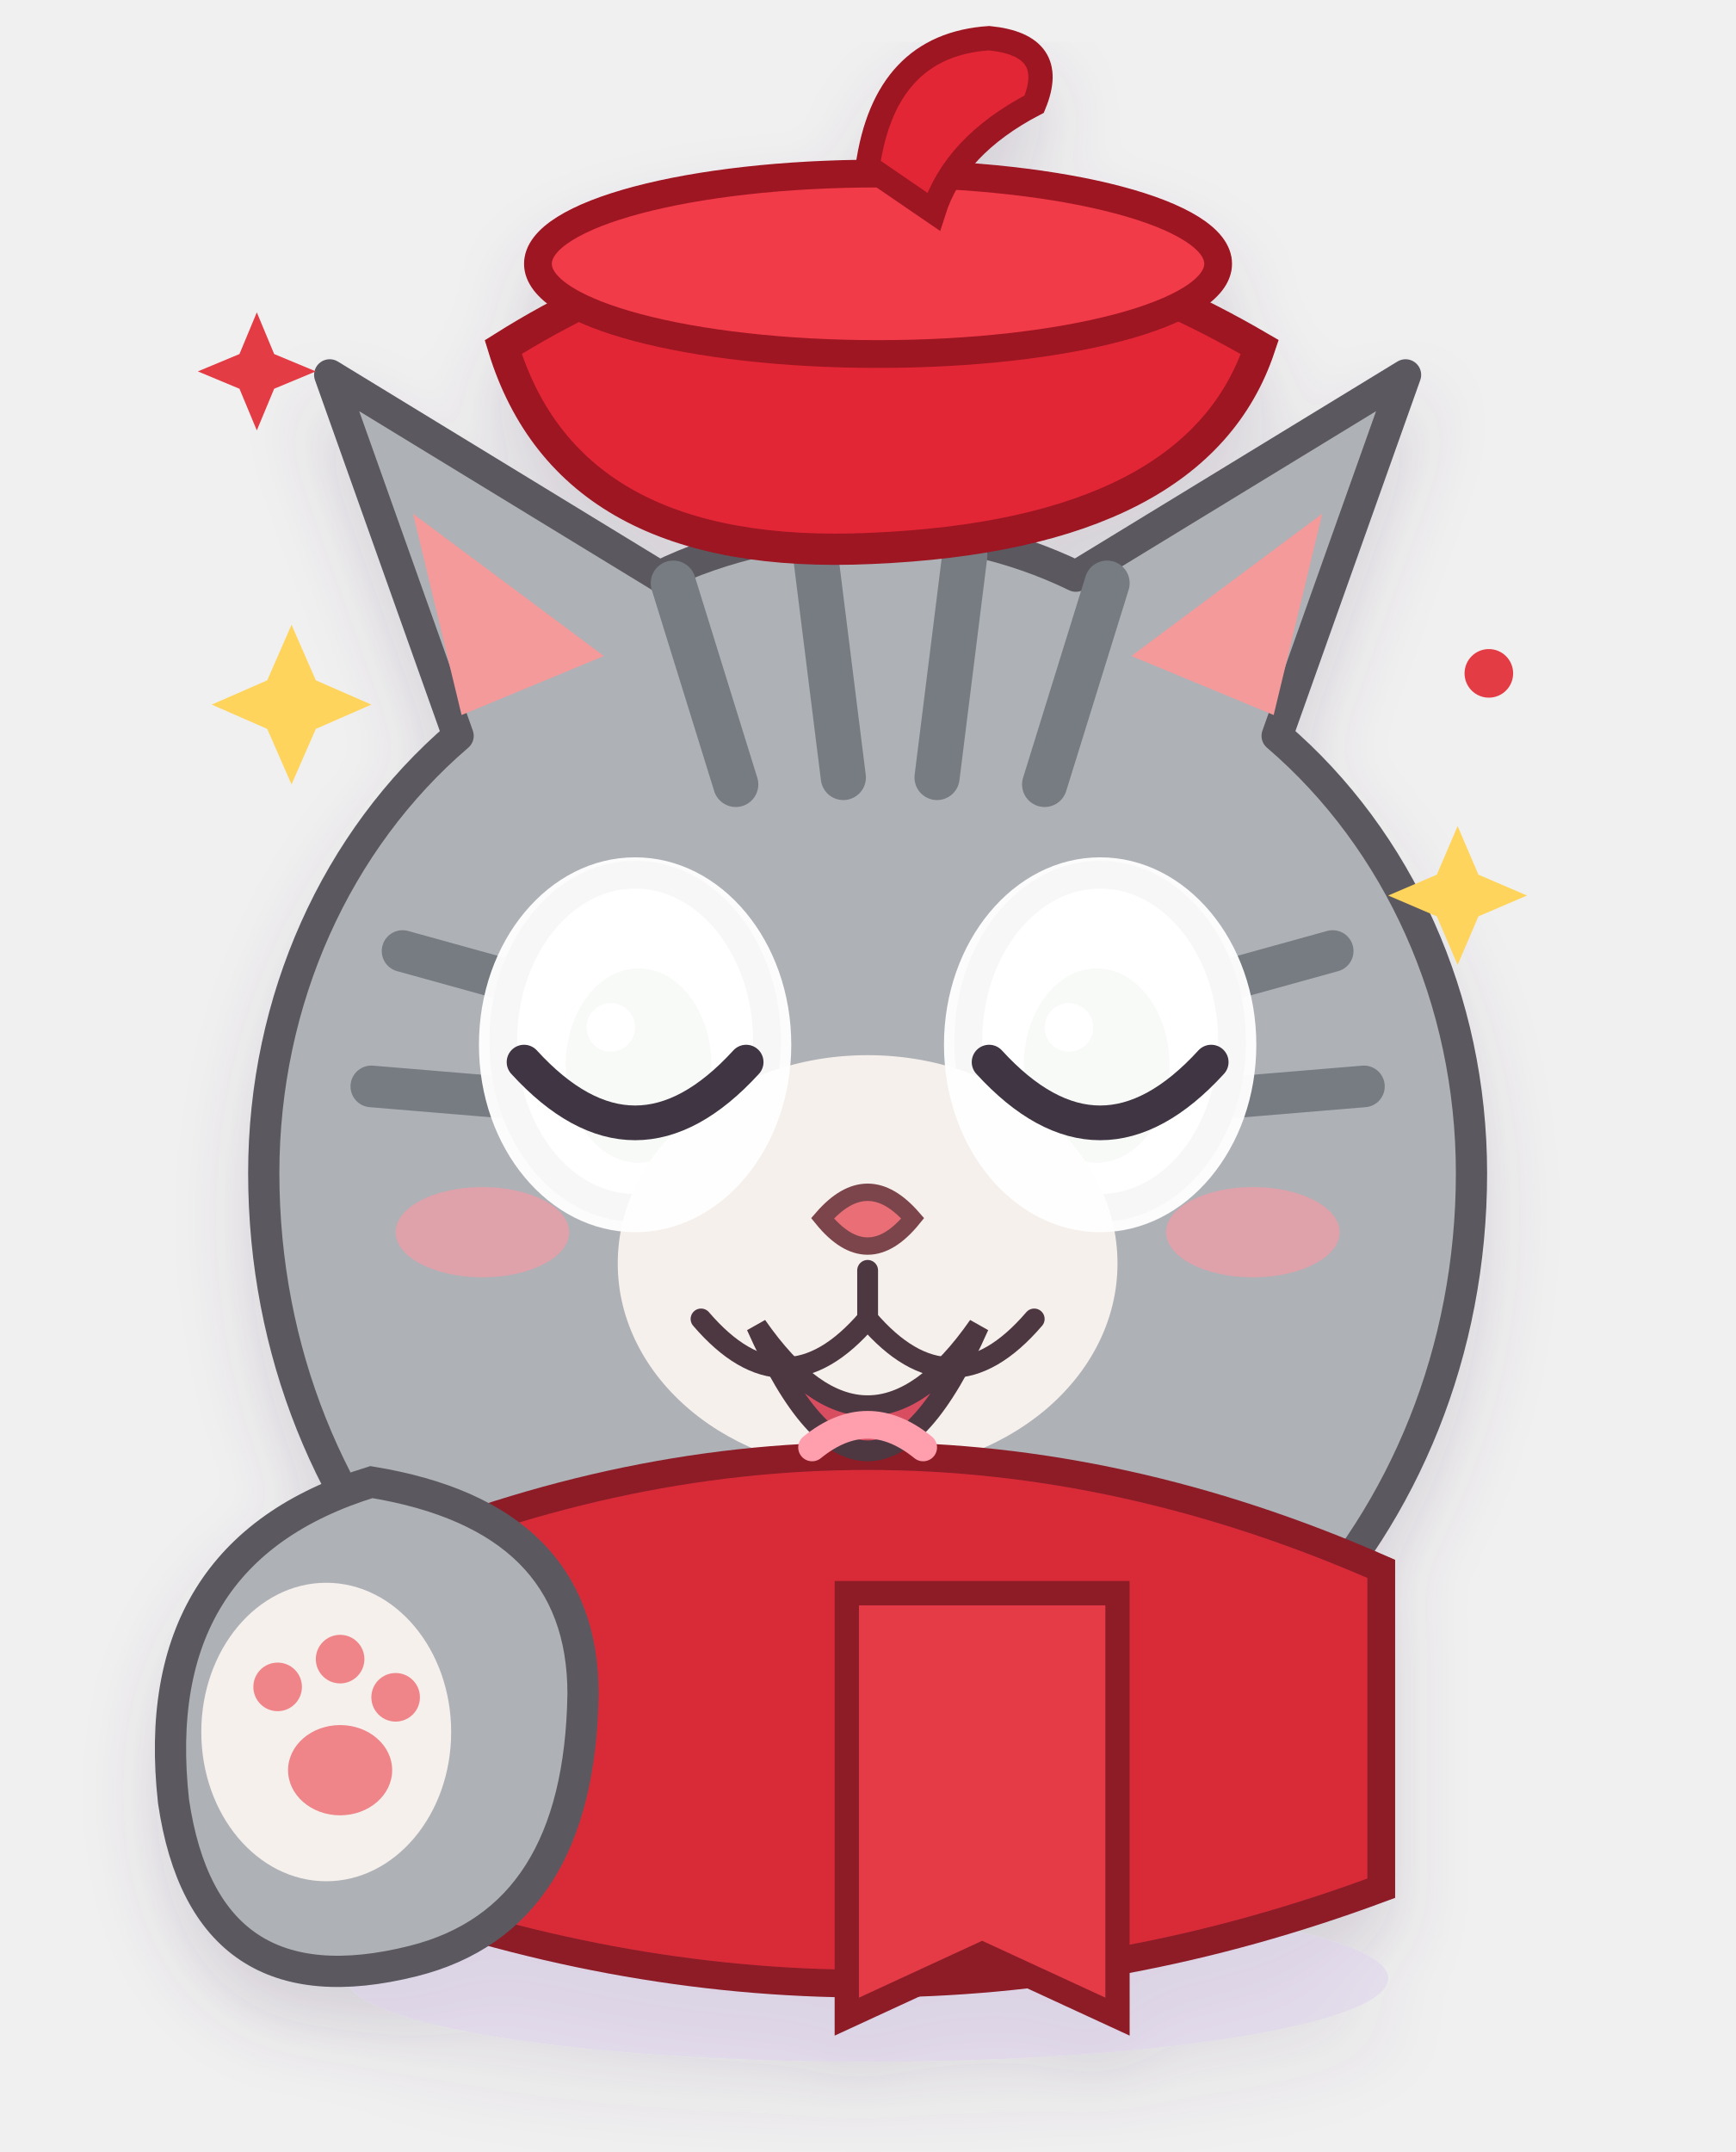
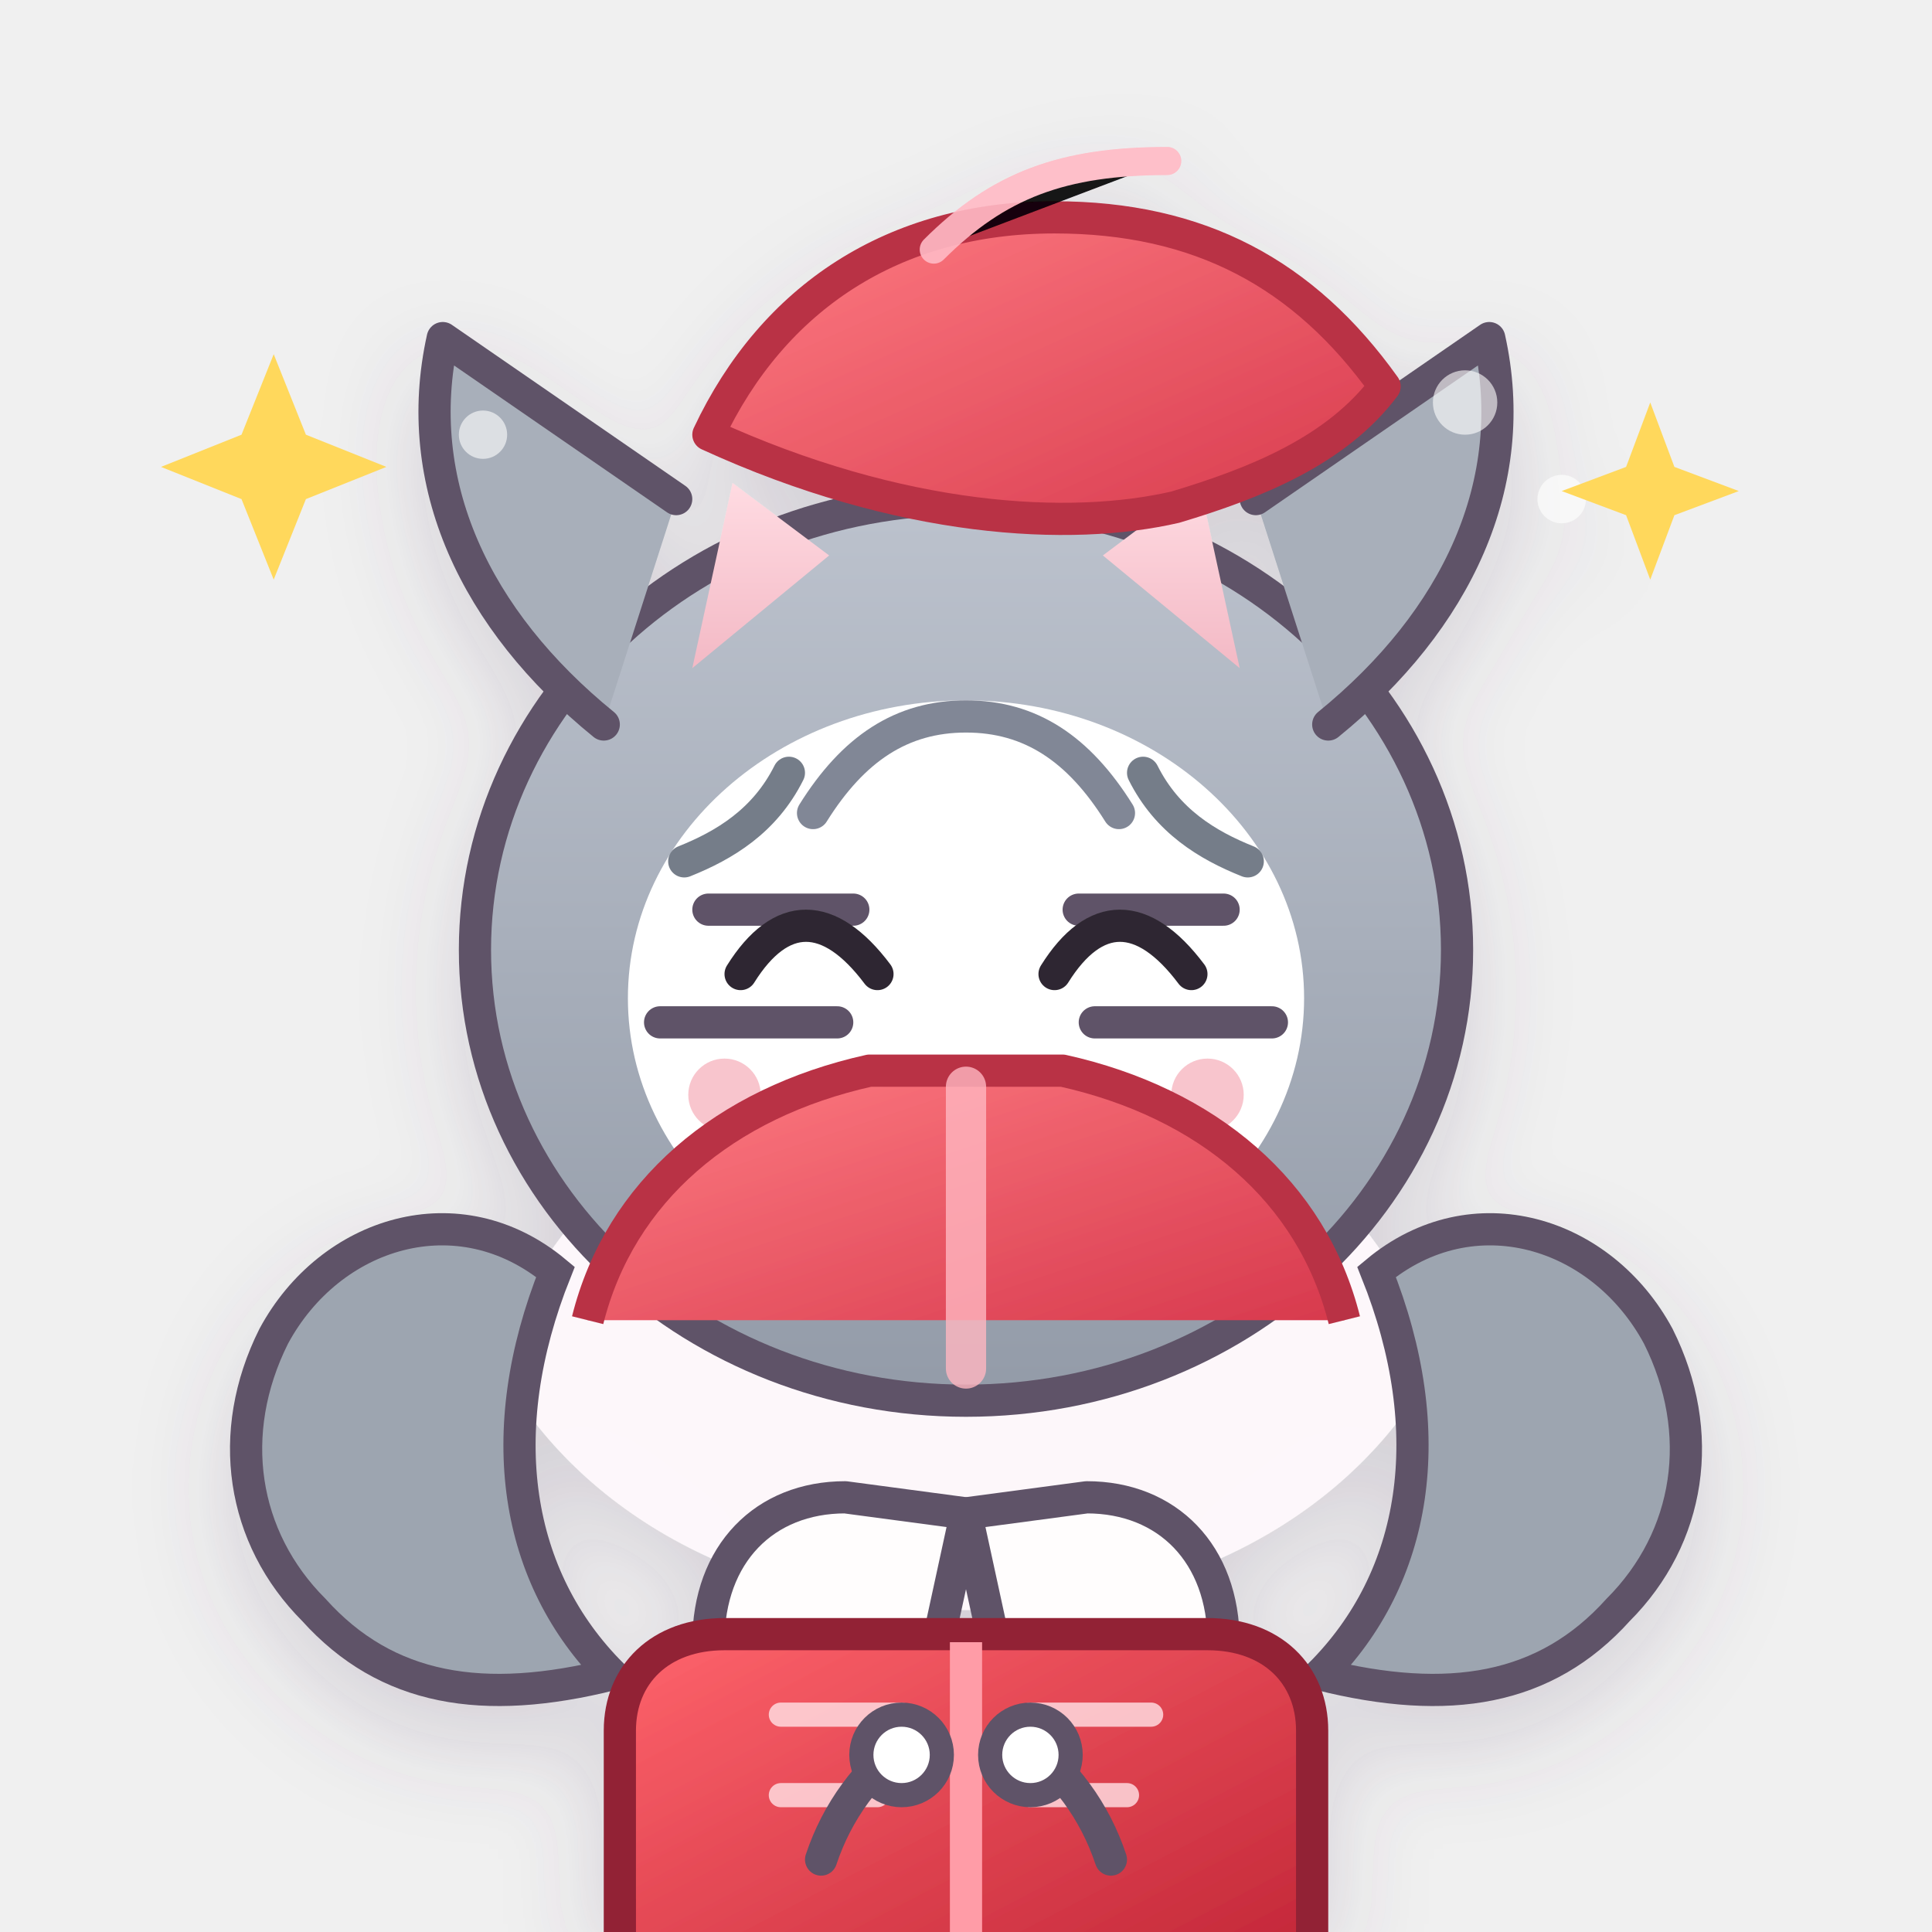
- <svg xmlns="http://www.w3.org/2000/svg" viewBox="0 0 500 620" role="img" aria-label="쁘띠냥, 회색 고양이 단어와 문법 선생님">
+ <svg xmlns="http://www.w3.org/2000/svg" viewBox="0 0 240 240" role="img" aria-label="쁘띠냥">
  <defs>
-     <filter id="s" x="-30%" y="-30%" width="160%" height="180%">
-       <feDropShadow dx="0" dy="12" stdDeviation="10" flood-color="#5d4771" flood-opacity=".18" />
+     <linearGradient id="fur" x1="0" y1="0" x2="0" y2="1">
+       <stop offset="0" stop-color="#bcc2cd" />
+       <stop offset="1" stop-color="#939ba8" />
+     </linearGradient>
+     <linearGradient id="pink" x1="0" y1="0" x2="0" y2="1">
+       <stop offset="0" stop-color="#ffdbe2" />
+       <stop offset="1" stop-color="#f3b9c5" />
+     </linearGradient>
+     <linearGradient id="red" x1="0" y1="0" x2="1" y2="1">
+       <stop offset="0" stop-color="#ff7d83" />
+       <stop offset="1" stop-color="#d7394d" />
+     </linearGradient>
+     <linearGradient id="book" x1="0" y1="0" x2="1" y2="1">
+       <stop offset="0" stop-color="#ff646c" />
+       <stop offset="1" stop-color="#bf2335" />
+     </linearGradient>
+     <filter id="shadow" x="-20%" y="-20%" width="140%" height="140%">
+       <feDropShadow dx="0" dy="5" stdDeviation="6" flood-color="#5c4773" flood-opacity=".18" />
    </filter>
    <style>
- .char{transform-box:fill-box;transform-origin:center bottom;animation:float 3.2s ease-in-out infinite}.paw{transform-box:fill-box;transform-origin:55% 85%;animation:wave 2.8s ease-in-out infinite}.eye{transform-box:fill-box;transform-origin:center;animation:blink 5s infinite}.spark{animation:twinkle 2.2s ease-in-out infinite;transform-origin:center}
- @keyframes float{0%,100%{transform:translateY(0)}50%{transform:translateY(-8px)}}@keyframes wave{0%,68%,100%{transform:rotate(0)}76%{transform:rotate(-12deg)}84%{transform:rotate(8deg)}}@keyframes blink{0%,46%,50%,100%{transform:scaleY(1)}48%{transform:scaleY(.08)}}@keyframes twinkle{0%,100%{opacity:.25;transform:scale(.75)}50%{opacity:1;transform:scale(1.15)}}@media(prefers-reduced-motion:reduce){.char,.paw,.eye,.spark{animation:none}}
- </style>
+         svg{overflow:visible} .idle-body{transform-box:fill-box;transform-origin:center bottom;animation:float 3.4s ease-in-out infinite} .sparkle{transform-box:fill-box;transform-origin:center;animation:twinkle 2.2s ease-in-out infinite} @keyframes float{0%,100%{transform:translateY(0)}50%{transform:translateY(-4px)}} @keyframes twinkle{0%,100%{opacity:.35;transform:scale(.8)}50%{opacity:1;transform:scale(1.12)}} @media(prefers-reduced-motion:reduce){.idle-body,.sparkle{animation:none}}
+         </style>
  </defs>
-   <g class="char" filter="url(#s)">
-     <ellipse cx="250" cy="570" rx="150" ry="24" fill="#d9cbea" opacity=".45" />
-     <path d="M132 212L95 108l95 58c37-18 83-18 120 0l95-58-37 104c35 30 56 76 56 126 0 103-78 184-174 184S76 441 76 338c0-50 21-96 56-126z" fill="#aeb1b6" stroke="#5b5860" stroke-width="9" stroke-linejoin="round" />
-     <path d="M119 148l55 41-41 17zM381 148l-55 41 41 17z" fill="#f49a9a" />
-     <path d="M194 168l18 58M235 160l8 64M278 160l-8 64M319 168l-18 58" stroke="#777b82" stroke-width="13" stroke-linecap="round" />
-     <path d="M116 274l65 18M107 313l72 6M384 274l-65 18M393 313l-72 6" stroke="#777b82" stroke-width="12" stroke-linecap="round" />
-     <ellipse class="eye" cx="183" cy="300" rx="38" ry="48" fill="#fff" stroke="#343038" stroke-width="8" />
-     <ellipse class="eye" cx="317" cy="300" rx="38" ry="48" fill="#fff" stroke="#343038" stroke-width="8" />
-     <ellipse cx="184" cy="307" rx="21" ry="28" fill="#50743b" />
-     <ellipse cx="316" cy="307" rx="21" ry="28" fill="#50743b" />
-     <circle cx="176" cy="296" r="7" fill="#fff" />
-     <circle cx="308" cy="296" r="7" fill="#fff" />
-     <ellipse cx="250" cy="364" rx="72" ry="60" fill="#f5f0ec" />
-     <path d="M237 351q13-15 26 0-13 16-26 0z" fill="#e96e74" stroke="#7b454c" stroke-width="5" />
-     <path d="M250 366v14m0 0q-24 28-48 0m48 0q24 28 48 0" fill="none" stroke="#4d3842" stroke-width="6" stroke-linecap="round" />
-     <path d="M102 452q148-65 296 0v92q-148 55-296 0z" fill="#d92c39" stroke="#8d1d28" stroke-width="8" />
-     <path d="M244 459h78v122l-39-18-39 18z" fill="#e43b46" stroke="#8d1d28" stroke-width="7" />
-     <g class="paw">
-       <path d="M107 427q-65 20-57 92 9 61 69 46 48-12 49-77 0-51-61-61z" fill="#aeb1b6" stroke="#5b5860" stroke-width="9" />
-       <ellipse cx="94" cy="499" rx="36" ry="43" fill="#f5f0ec" />
-       <circle cx="80" cy="486" r="7" fill="#ef8589" />
-       <circle cx="98" cy="478" r="7" fill="#ef8589" />
-       <circle cx="114" cy="489" r="7" fill="#ef8589" />
-       <ellipse cx="98" cy="510" rx="15" ry="13" fill="#ef8589" />
-     </g>
-     <path d="M145 100q105-66 218 0-18 54-112 58-87 4-106-58z" fill="#e32636" stroke="#9e1622" stroke-width="9" />
-     <ellipse cx="253" cy="76" rx="98" ry="26" fill="#f13a48" stroke="#9e1622" stroke-width="8" />
-     <path d="M250 48q5-35 35-37 20 2 13 19-23 12-29 31z" fill="#e32636" stroke="#9e1622" stroke-width="7" />
-   </g>
-   <g class="spark" fill="#e33c45">
-     <path d="M74 90l5 12 12 5-12 5-5 12-5-12-12-5 12-5z" />
-     <circle cx="429" cy="194" r="7" />
-   </g>
-   <g aria-label="기쁜 표정" class="expression expression-happy">
-     <ellipse cx="183" cy="301" rx="45" ry="54" fill="#fff" opacity=".96" />
-     <ellipse cx="317" cy="301" rx="45" ry="54" fill="#fff" opacity=".96" />
-     <path d="M151 306q32 35 64 0M285 306q32 35 64 0" fill="none" stroke="#403542" stroke-width="10" stroke-linecap="round" />
-     <ellipse cx="139" cy="355" rx="25" ry="13" fill="#f39ba5" opacity=".72" />
-     <ellipse cx="361" cy="355" rx="25" ry="13" fill="#f39ba5" opacity=".72" />
-     <path d="M218 382q32 46 64 0q-32 72-64 0z" fill="#d94d60" stroke="#4d3842" stroke-width="6" />
-     <path d="M234 417q16-13 32 0" fill="none" stroke="#ff9fad" stroke-width="8" stroke-linecap="round" />
-     <g class="spark" fill="#ffd45c">
-       <path d="M84 180l7 16 16 7-16 7-7 16-7-16-16-7 16-7z" />
-       <path d="M420 238l6 14 14 6-14 6-6 14-6-14-14-6 14-6z" />
+   <g class="idle-body" filter="url(#shadow)">
+     <g transform="translate(120 118)">
+       <path d="M-58 52c3-14 15-28 31-33h54c16 5 28 19 31 33-10 18-31 30-58 30s-48-12-58-30z" fill="#fff9fd" opacity=".94" />
+       <path d="M-51 40c-8 20-5 38 7 50-16 4-28 2-37-8-9-9-11-22-5-34 7-13 23-18 35-8z" fill="#9da5b0" stroke="#5f5367" stroke-width="4" />
+       <path d="M51 40c8 20 5 38-7 50 16 4 28 2 37-8 9-9 11-22 5-34-7-13-23-18-35-8z" fill="#9da5b0" stroke="#5f5367" stroke-width="4" />
+       <ellipse cx="0" cy="0" rx="61" ry="56" fill="url(#fur)" stroke="#5f5367" stroke-width="4" />
+       <path d="M-45-28c-16-13-24-30-20-48l29 20" fill="#a8afba" stroke="#5f5367" stroke-width="4" stroke-linecap="round" stroke-linejoin="round" />
+       <path d="M45-28c16-13 24-30 20-48L36-56" fill="#a8afba" stroke="#5f5367" stroke-width="4" stroke-linecap="round" stroke-linejoin="round" />
+       <path d="M-29-58-17-49-34-35" fill="url(#pink)" />
+       <path d="M29-58 17-49 34-35" fill="url(#pink)" />
+       <ellipse cx="0" cy="6" rx="42" ry="37" fill="#ffffff" />
+       <path d="M-19-17c5-8 11-12 19-12 8 0 14 4 19 12" fill="none" stroke="#818796" stroke-width="4" stroke-linecap="round" />
+       <path d="M-14-5h-18M-16 9h-22M14-5h18M16 9h22" stroke="#5f5367" stroke-width="4" stroke-linecap="round" />
+       <path d="M-28 3c5-8 11-8 17 0M11 3c5-8 11-8 17 0" fill="none" stroke="#2d2830" stroke-width="4" stroke-linecap="round" />
+       <path d="M-8 15 0 21 8 15" fill="#f09ba9" stroke="#5f5367" stroke-width="3" stroke-linejoin="round" />
+       <path d="M0 21v6" stroke="#5f5367" stroke-width="3" stroke-linecap="round" />
+       <path d="M-18 31c11 13 38 13 50 0" fill="#ee6f83" stroke="#5f5367" stroke-width="4" stroke-linejoin="round" />
+       <circle cx="-30" cy="18" r="4.5" fill="#f6b7c1" opacity=".8" />
+       <circle cx="30" cy="18" r="4.5" fill="#f6b7c1" opacity=".8" />
+       <path d="M-35-11c5-2 10-5 13-11M35-11c-5-2-10-5-13-11" stroke="#757d89" stroke-width="4" stroke-linecap="round" />
+       <path d="M-47 46c4-16 17-27 35-31h24c18 4 31 15 35 31" fill="url(#red)" stroke="#b93245" stroke-width="4" stroke-linejoin="round" />
+       <path d="M0 17v35" stroke="#ffb6c0" stroke-width="5" stroke-linecap="round" opacity=".8" />
+       <path d="M-15 68c-10 0-17 7-17 18v7h27l5-23z" fill="#fffdfd" stroke="#5f5367" stroke-width="4" stroke-linejoin="round" />
+       <path d="M15 68c10 0 17 7 17 18v7H5L0 70z" fill="#fffdfd" stroke="#5f5367" stroke-width="4" stroke-linejoin="round" />
+       <g transform="translate(0 82)">
+         <path d="M-30 3h60c8 0 13 5 13 12v33H-43V15c0-7 5-12 13-12z" fill="url(#book)" stroke="#922136" stroke-width="4" />
+         <path d="M0 4v44" stroke="#ff9ca7" stroke-width="4" />
+         <path d="M-23 13h15M-23 23h12M8 13h15M8 23h12" stroke="#ffd9de" stroke-width="3" stroke-linecap="round" opacity=".85" />
+         <path d="M-7 16q-8 6-11 15M7 16q8 6 11 15" stroke="#5f5367" stroke-width="4" stroke-linecap="round" />
+         <circle cx="-8" cy="18" r="5" fill="#fff" stroke="#5f5367" stroke-width="3" />
+         <circle cx="8" cy="18" r="5" fill="#fff" stroke="#5f5367" stroke-width="3" />
+       </g>
+       <g transform="translate(6 -82)">
+         <ellipse cx="0" cy="13" rx="30" ry="10" fill="#e14557" />
+         <path d="M-38 18c8-17 23-27 43-27 18 0 31 7 41 21-6 8-16 12-26 15-13 3-34 2-58-9z" fill="url(#red)" stroke="#b93245" stroke-width="4" stroke-linejoin="round" />
+         <path d="M-10-5c8-8 16-11 29-11" stroke="#ffb9c4" stroke-width="3.5" stroke-linecap="round" opacity=".9" />
+       </g>
+       <g fill="#fff" opacity=".6">
+         <circle cx="62" cy="-68" r="4" />
+         <circle cx="74" cy="-56" r="3" />
+         <circle cx="-60" cy="-64" r="3" />
+       </g>
    </g>
  </g>
+   <g class="sparkle" fill="#ffd85c">
+     <path d="M34 44l4 10 10 4-10 4-4 10-4-10-10-4 10-4z" />
+     <path d="M205 50l3 8 8 3-8 3-3 8-3-8-8-3 8-3z" />
+   </g>
</svg>
